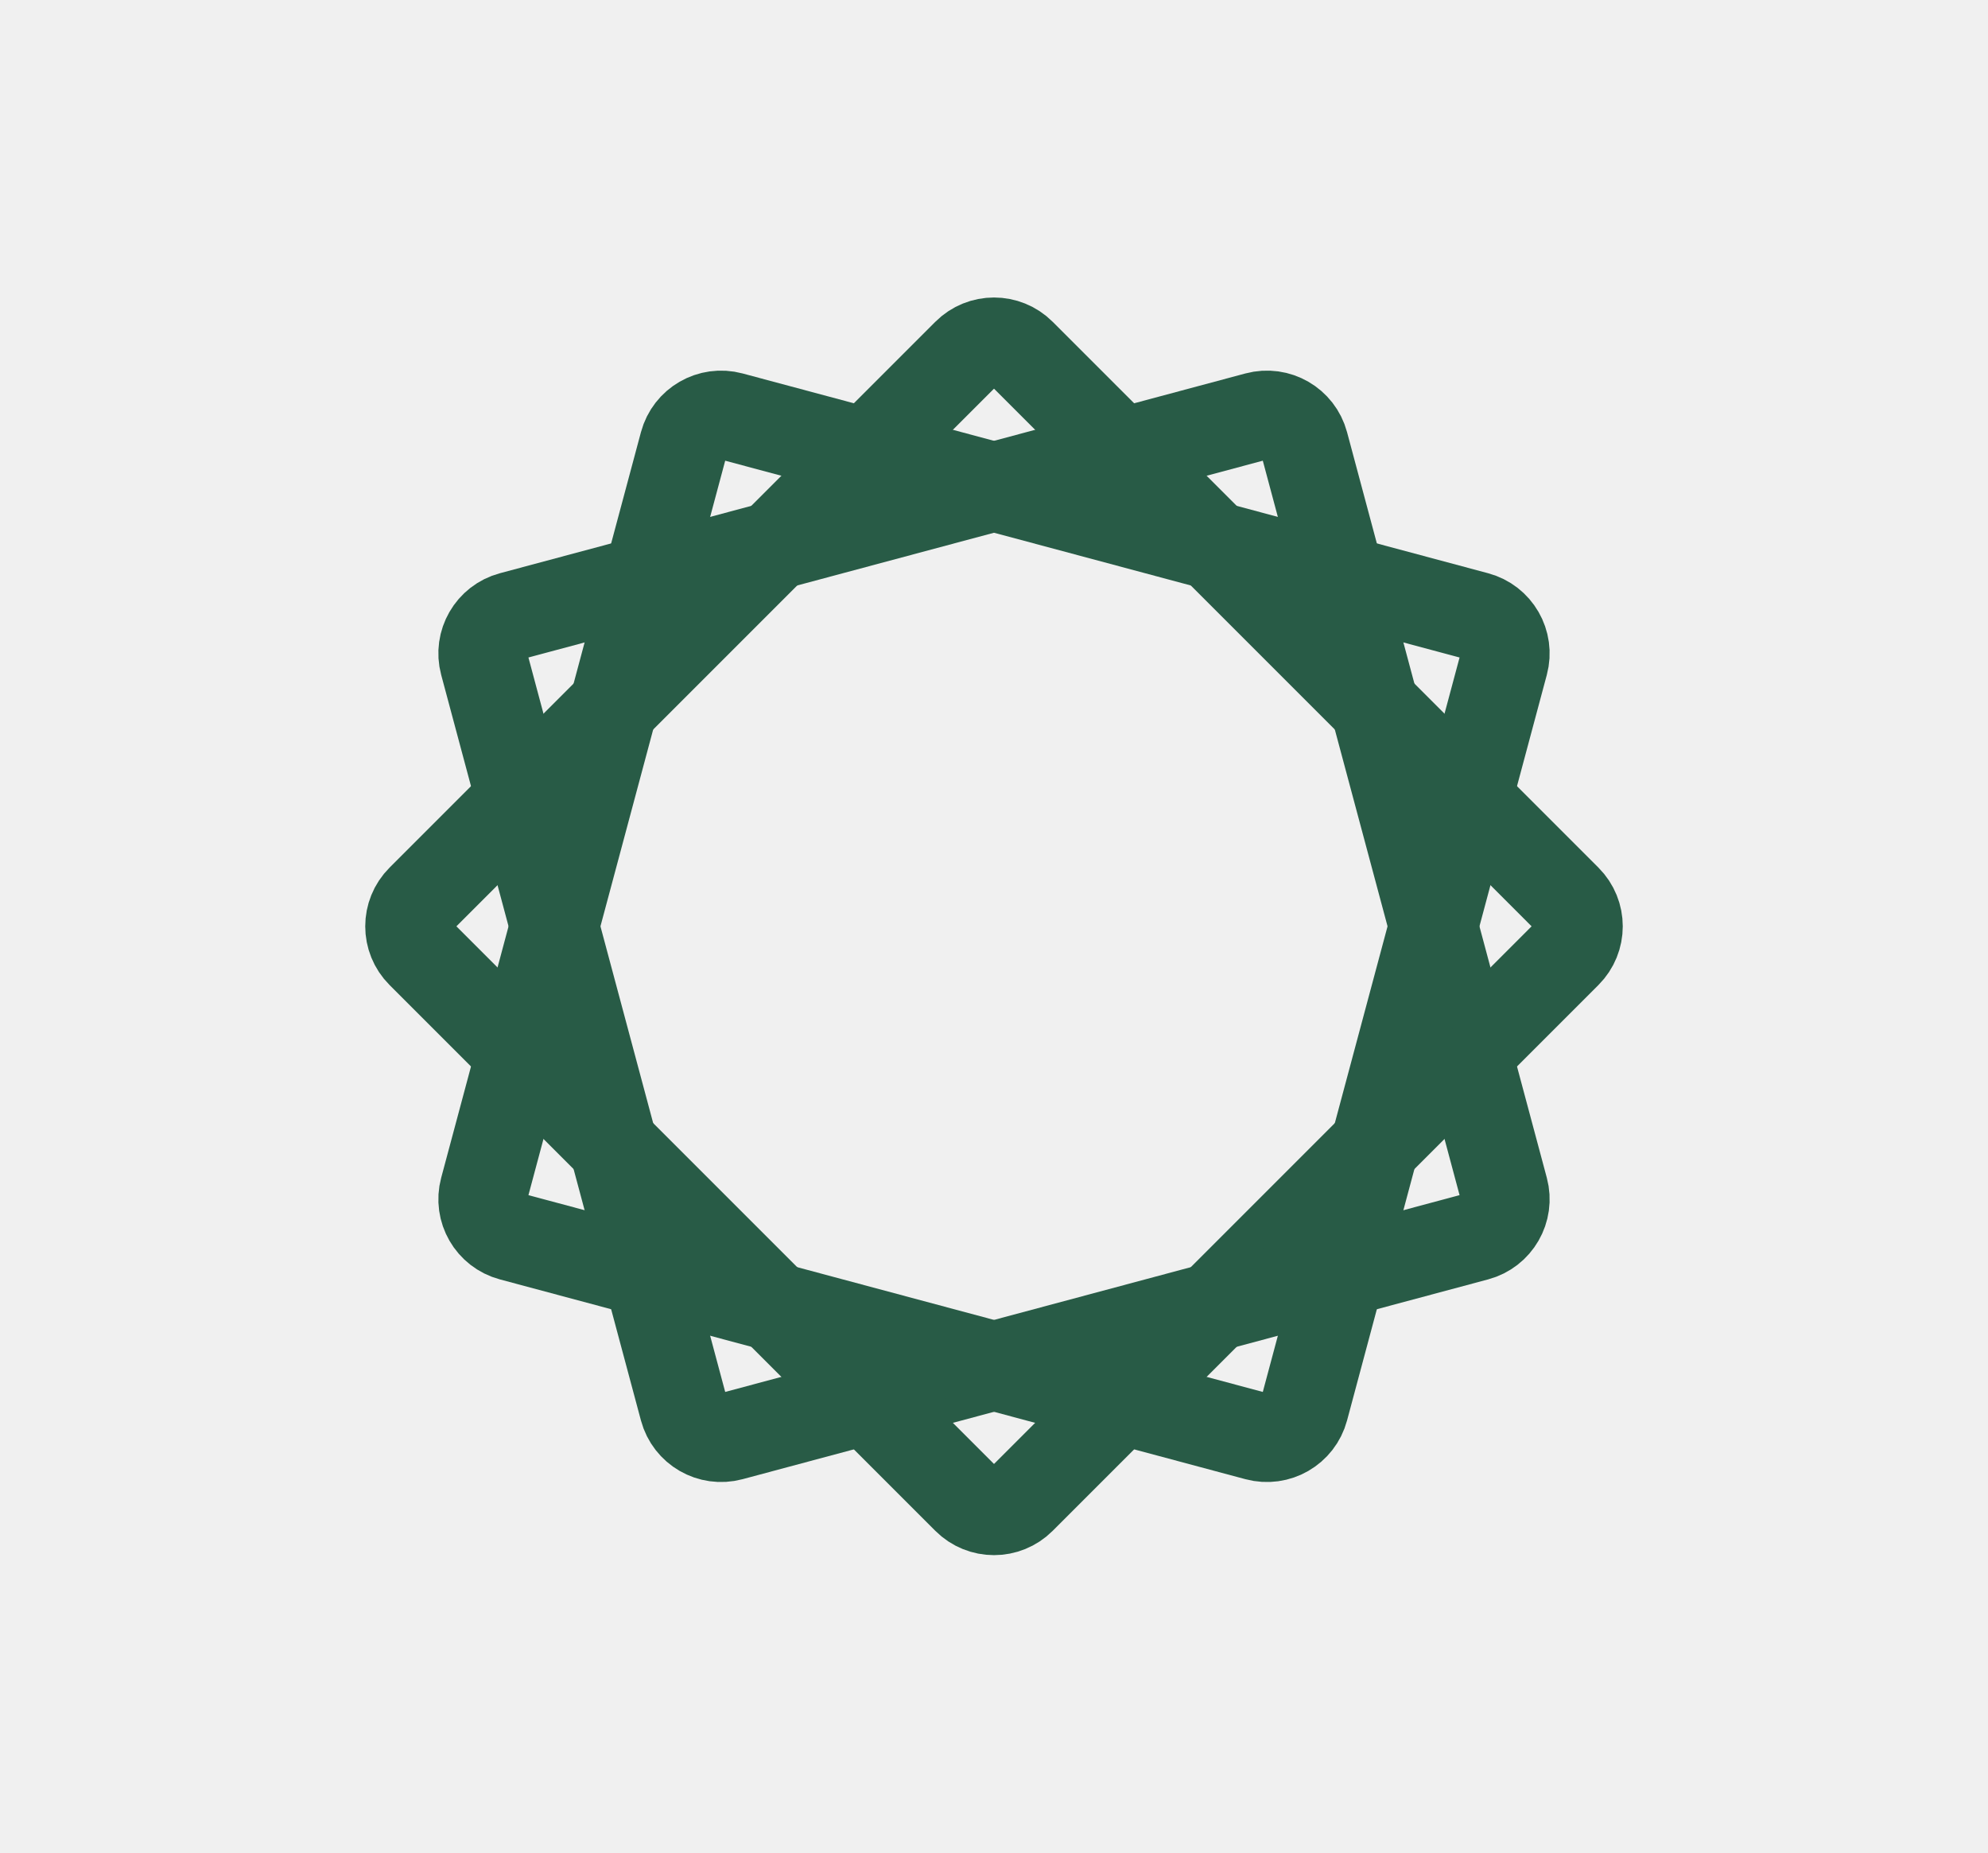
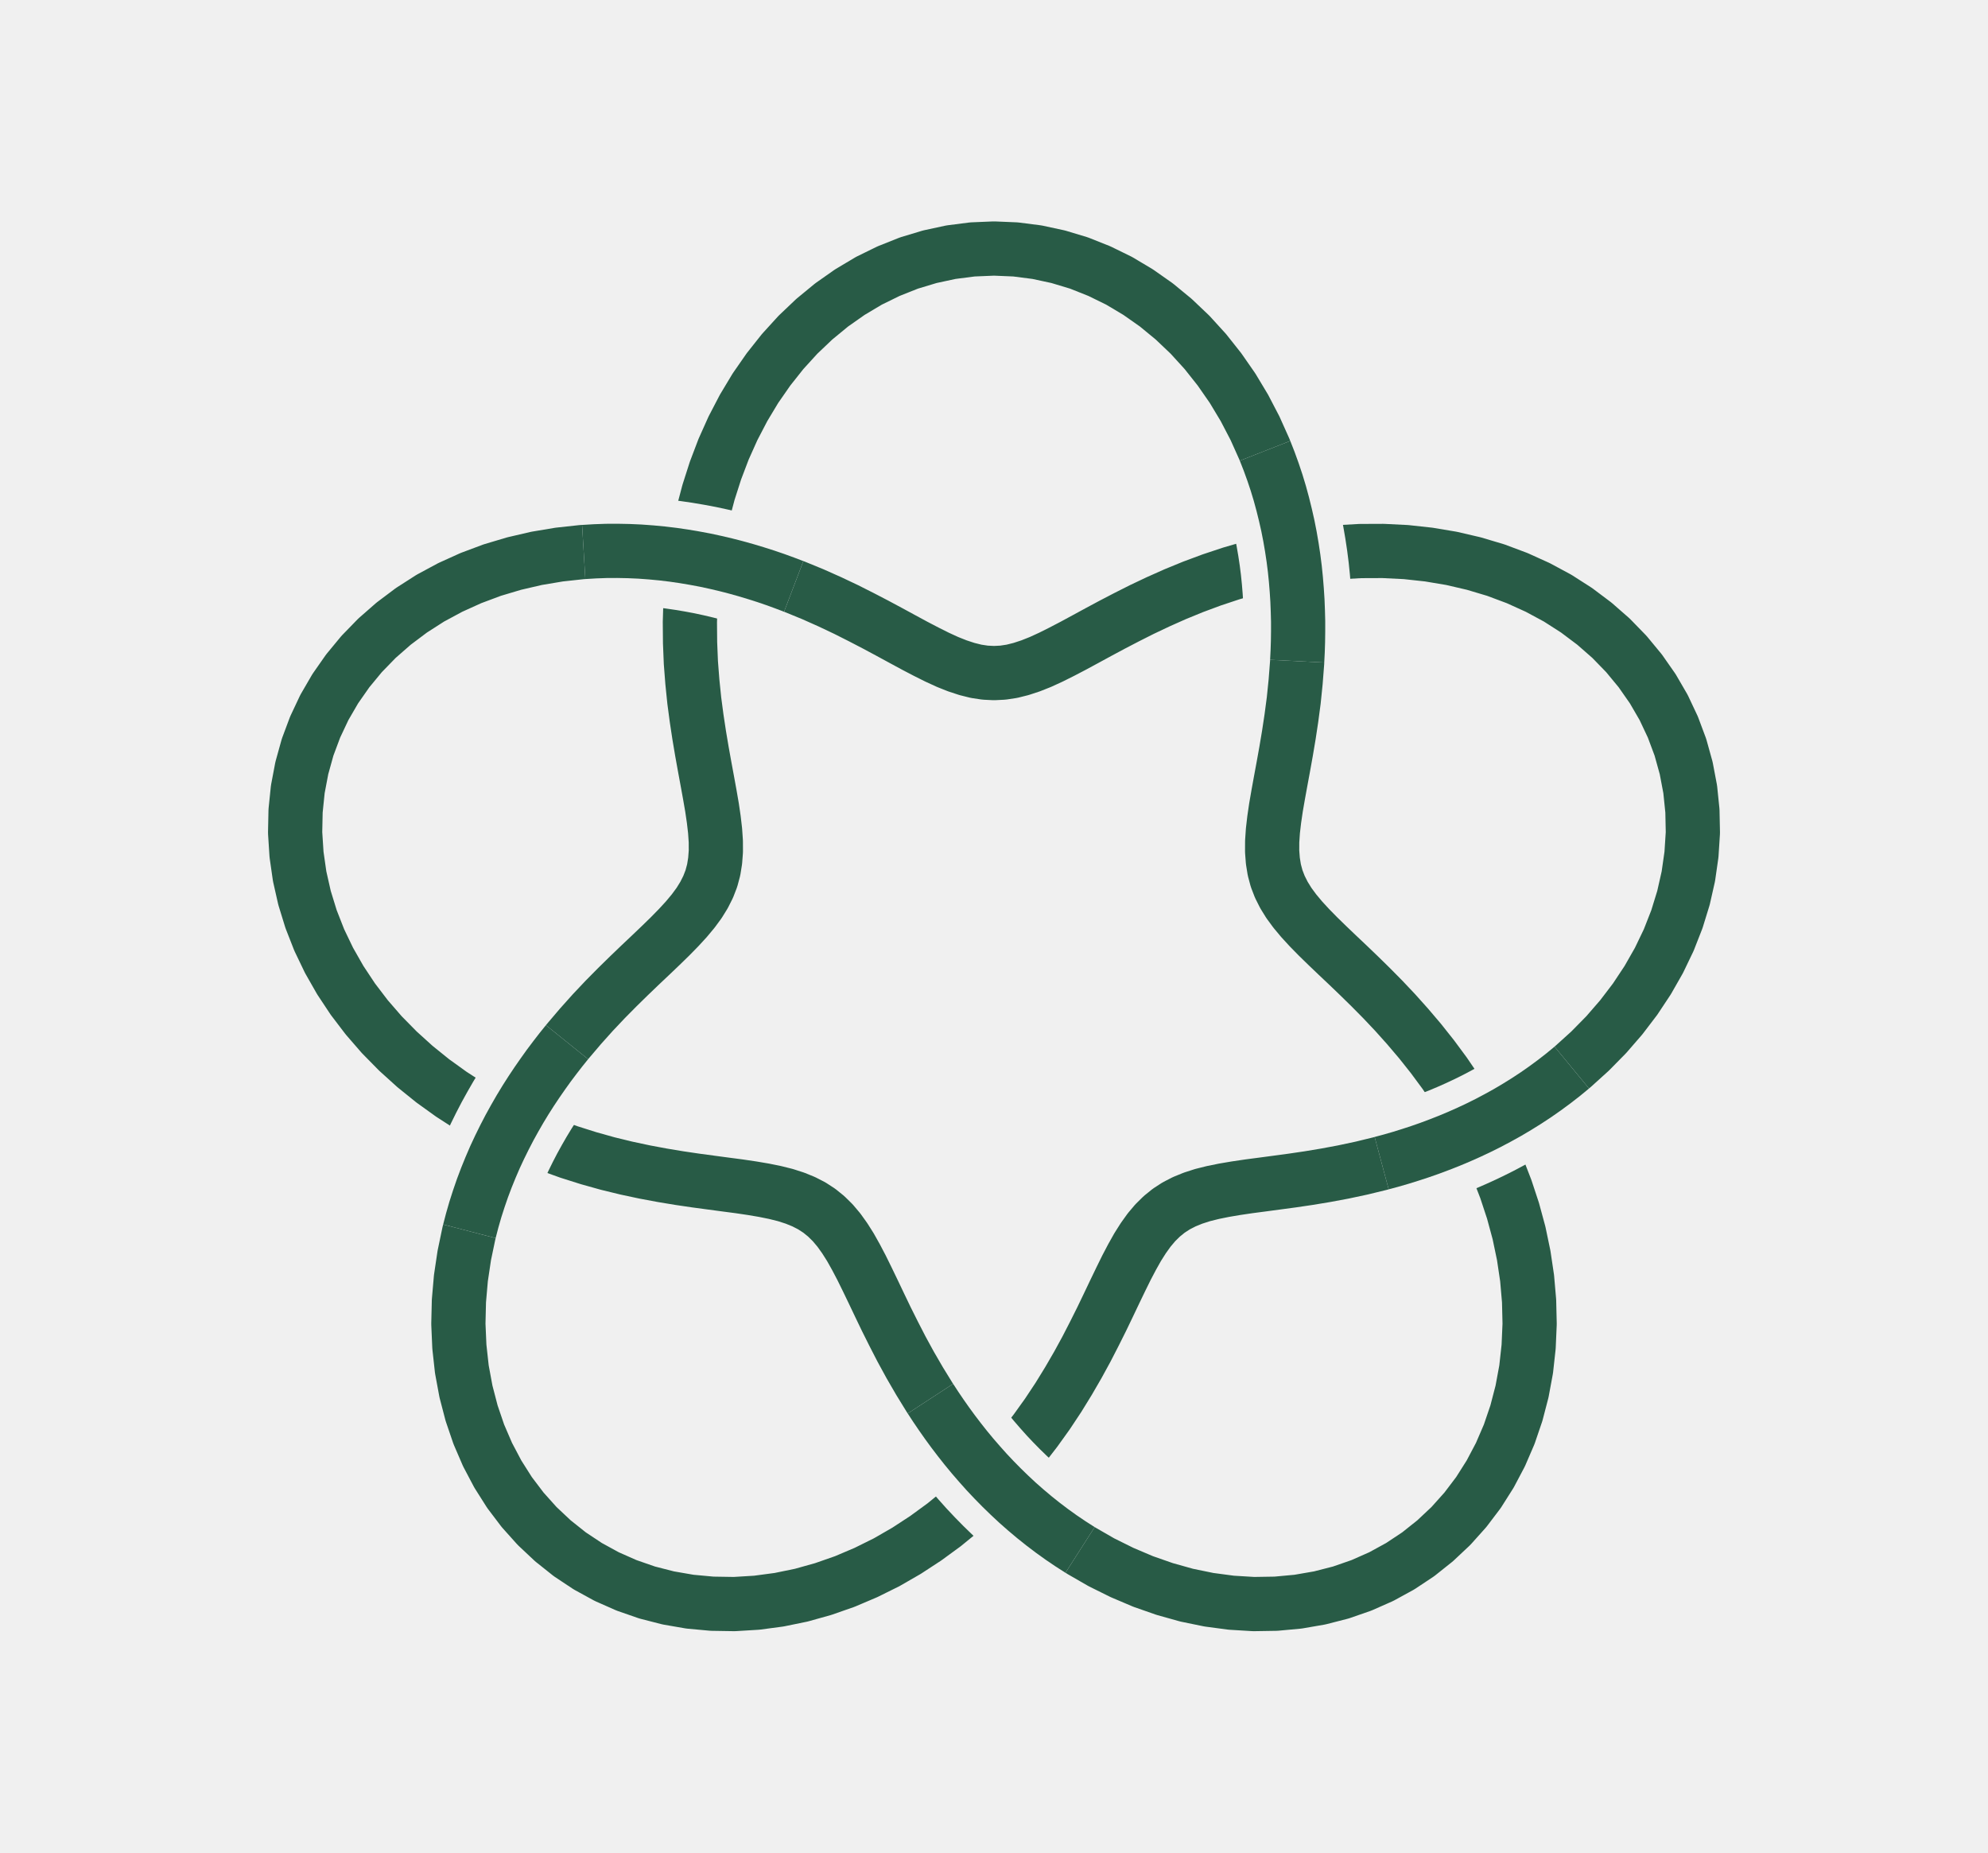
- <svg xmlns="http://www.w3.org/2000/svg" width="440" height="410" viewBox="0 0 48 48" role="img" aria-labelledby="title desc">
-   <g fill="none" stroke="#285b46" stroke-width="2.3" stroke-linecap="round" stroke-linejoin="round">
-     <rect x="13" y="13" width="22" height="22" rx="1" transform="rotate(45 24 24)" />
-     <rect x="13" y="13" width="22" height="22" rx="1" transform="rotate(75 24 24)" />
-     <rect x="13" y="13" width="22" height="22" rx="1" transform="rotate(105 24 24)" />
-   </g>
+ <svg xmlns="http://www.w3.org/2000/svg" width="440" height="410" viewBox="0 0 440 410" role="img" aria-labelledby="problem-woven-5-title problem-woven-5-description">
+   <defs>
+     <mask id="knot-3-crossings" maskUnits="userSpaceOnUse" x="0" y="0" width="440" height="410">
+       <rect width="440" height="410" fill="white" />
+       <path d="M279.99,99.77L280.90,102.09L281.75,104.44L282.54,106.80L283.26,109.18L283.91,111.57L284.50,113.96L285.04,116.35L285.51,118.74L285.92,121.13L286.28,123.52L286.58,125.89L286.82,128.25L287.01,130.59L287.16,132.91L287.25,135.22L287.31,137.49L287.31,139.75L287.28,141.97L287.21,144.16L287.10,146.32" fill="none" stroke="black" stroke-width="24" stroke-linejoin="round" stroke-linecap="butt" />
+       <path d="M239.05,343.01L236.94,341.66L234.87,340.26L232.85,338.81L230.87,337.31L228.94,335.77L227.05,334.18L225.21,332.56L223.43,330.90L221.69,329.21L220.00,327.49L218.36,325.75L216.78,323.98L215.24,322.20L213.76,320.41L212.33,318.60L210.95,316.79L209.62,314.97L208.34,313.15L207.11,311.34L205.93,309.53" fill="none" stroke="black" stroke-width="24" stroke-linejoin="round" stroke-linecap="butt" />
+       <path d="M129.19,122.16L131.69,122.01L134.18,121.92L136.67,121.91L139.16,121.96L141.63,122.07L144.09,122.25L146.53,122.48L148.95,122.77L151.35,123.12L153.72,123.52L156.07,123.96L158.39,124.46L160.68,125.00L162.93,125.58L165.15,126.20L167.34,126.86L169.48,127.54L171.59,128.26L173.65,129.01L175.67,129.78" fill="none" stroke="black" stroke-width="24" stroke-linejoin="round" stroke-linecap="butt" />
+       <path d="M347.88,236.26L345.95,237.85L343.98,239.38L341.97,240.86L339.94,242.28L337.87,243.64L335.78,244.94L333.67,246.19L331.54,247.37L329.39,248.51L327.24,249.58L325.07,250.60L322.91,251.56L320.74,252.47L318.57,253.32L316.41,254.13L314.26,254.88L312.12,255.58L310.00,256.24L307.89,256.85L305.80,257.41" fill="none" stroke="black" stroke-width="24" stroke-linejoin="round" stroke-linecap="butt" />
+       <path d="M103.89,272.49L104.52,270.07L105.21,267.67L105.97,265.30L106.78,262.95L107.65,260.64L108.58,258.35L109.55,256.10L110.58,253.89L111.65,251.72L112.76,249.58L113.92,247.48L115.10,245.43L116.32,243.42L117.57,241.46L118.85,239.54L120.15,237.67L121.46,235.84L122.80,234.06L124.14,232.33L125.50,230.64" fill="none" stroke="black" stroke-width="24" stroke-linejoin="round" stroke-linecap="butt" />
+     </mask>
+   </defs>
+   <path d="M220.00,55.00L224.77,55.20L229.52,55.81L234.21,56.82L238.82,58.21L243.32,60.00L247.69,62.14L251.90,64.65L255.93,67.48L259.77,70.64L263.39,74.08L266.77,77.79L269.91,81.75L272.80,85.91L275.42,90.27L277.77,94.78L279.85,99.42L281.65,104.16L283.19,108.97L284.47,113.81L285.49,118.67L286.28,123.52L286.83,128.32L287.17,133.05L287.31,137.70L287.27,142.23L287.09,146.64L286.76,150.90L286.34,155.01L285.82,158.94L285.25,162.70L284.65,166.27L284.04,169.66L283.45,172.85L282.90,175.87L282.41,178.70L282.02,181.36L281.73,183.86L281.57,186.21L281.56,188.42L281.72,190.51L282.04,192.50L282.55,194.41L283.26,196.25L284.17,198.06L285.27,199.84L286.58,201.62L288.09,203.43L289.79,205.28L291.67,207.20L293.73,209.21L295.95,211.33L298.31,213.56L300.79,215.94L303.38,218.48L306.05,221.18L308.78,224.07L311.53,227.14L314.30,230.40L317.04,233.85L319.74,237.50L322.35,241.34L324.86,245.37L327.24,249.58L329.45,253.96L331.48,258.49L333.29,263.16L334.87,267.95L336.20,272.85L337.24,277.83L337.99,282.86L338.43,287.92L338.55,292.99L338.33,298.03L337.78,303.03L336.87,307.94L335.62,312.74L334.03,317.41L332.09,321.91L329.82,326.21L327.23,330.30L324.32,334.14L321.12,337.71L317.63,340.99L313.89,343.97L309.91,346.61L305.71,348.91L301.32,350.85L296.77,352.43L292.09,353.63L287.29,354.46L282.41,354.91L277.48,354.99L272.53,354.69L267.57,354.03L262.65,353.02L257.79,351.66L253.01,349.99L248.33,348.00L243.77,345.74L239.36,343.20L235.12,340.43L231.04,337.45L227.16,334.28L223.48,330.95L220.00,327.49L216.73,323.93L213.68,320.30L210.83,316.62L208.19,312.94L205.75,309.26L203.51,305.62L201.44,302.05L199.54,298.57L197.80,295.19L196.18,291.95L194.69,288.85L193.29,285.91L191.96,283.15L190.69,280.57L189.44,278.19L188.21,276.00L186.95,274.01L185.66,272.21L184.31,270.61L182.87,269.19L181.34,267.95L179.68,266.87L177.89,265.95L175.95,265.16L173.84,264.48L171.56,263.91L169.10,263.41L166.44,262.96L163.60,262.54L160.56,262.14L157.34,261.71L153.93,261.25L150.34,260.72L146.60,260.10L142.69,259.37L138.66,258.51L134.51,257.50L130.26,256.31L125.93,254.94L121.56,253.37L117.16,251.59L112.76,249.58L108.40,247.34L104.09,244.87L99.88,242.15L95.78,239.20L91.84,236.02L88.07,232.61L84.50,228.98L81.17,225.14L78.10,221.11L75.31,216.90L72.82,212.53L70.66,208.03L68.85,203.41L67.40,198.70L66.32,193.92L65.63,189.10L65.32,184.27L65.42,179.45L65.91,174.68L66.80,169.98L68.08,165.37L69.75,160.90L71.79,156.57L74.20,152.42L76.96,148.47L80.04,144.74L83.43,141.25L87.12,138.02L91.06,135.06L95.24,132.38L99.64,130.01L104.21,127.94L108.94,126.17L113.80,124.72L118.75,123.57L123.77,122.73L128.82,122.18L133.89,121.93L138.94,121.95L143.94,122.23L148.88,122.76L153.72,123.52L158.46,124.47L163.07,125.62L167.53,126.92L171.83,128.35L175.97,129.89L179.92,131.51L183.69,133.19L187.28,134.89L190.67,136.60L193.88,138.27L196.92,139.90L199.77,141.45L202.47,142.91L205.02,144.24L207.42,145.44L209.71,146.49L211.90,147.36L214.00,148.05L216.04,148.56L218.03,148.86L220.00,148.96L221.97,148.86L223.96,148.56L226.00,148.05L228.10,147.36L230.29,146.49L232.58,145.44L234.98,144.24L237.53,142.91L240.23,141.45L243.08,139.90L246.12,138.27L249.33,136.60L252.72,134.89L256.31,133.19L260.08,131.51L264.03,129.89L268.17,128.35L272.47,126.92L276.93,125.62L281.54,124.47L286.28,123.52L291.12,122.76L296.06,122.23L301.06,121.95L306.11,121.93L311.18,122.18L316.23,122.73L321.25,123.57L326.20,124.72L331.06,126.17L335.79,127.94L340.36,130.01L344.76,132.38L348.94,135.06L352.88,138.02L356.57,141.25L359.96,144.74L363.04,148.47L365.80,152.42L368.21,156.57L370.25,160.90L371.92,165.37L373.20,169.98L374.09,174.68L374.58,179.45L374.68,184.27L374.37,189.10L373.68,193.92L372.60,198.70L371.15,203.41L369.34,208.03L367.18,212.53L364.69,216.90L361.90,221.11L358.83,225.14L355.50,228.98L351.93,232.61L348.16,236.02L344.22,239.20L340.12,242.15L335.91,244.87L331.60,247.34L327.24,249.58L322.84,251.59L318.44,253.37L314.07,254.94L309.74,256.31L305.49,257.50L301.34,258.51L297.31,259.37L293.40,260.10L289.66,260.72L286.07,261.25L282.66,261.71L279.44,262.14L276.40,262.54L273.56,262.96L270.90,263.41L268.44,263.91L266.16,264.48L264.05,265.16L262.11,265.95L260.32,266.87L258.66,267.95L257.13,269.19L255.69,270.61L254.34,272.21L253.05,274.01L251.79,276.00L250.56,278.19L249.31,280.57L248.04,283.15L246.71,285.91L245.31,288.85L243.82,291.95L242.20,295.19L240.46,298.57L238.56,302.05L236.49,305.62L234.25,309.26L231.81,312.94L229.17,316.62L226.32,320.30L223.27,323.93L220.00,327.49L216.52,330.95L212.84,334.28L208.96,337.45L204.88,340.43L200.64,343.20L196.23,345.74L191.67,348.00L186.99,349.99L182.21,351.66L177.35,353.02L172.43,354.03L167.47,354.69L162.52,354.99L157.59,354.91L152.71,354.46L147.91,353.63L143.23,352.43L138.68,350.85L134.29,348.91L130.09,346.61L126.11,343.97L122.37,340.99L118.88,337.71L115.68,334.14L112.77,330.30L110.18,326.21L107.91,321.91L105.97,317.41L104.38,312.74L103.13,307.94L102.22,303.03L101.67,298.03L101.45,292.99L101.57,287.92L102.01,282.86L102.76,277.83L103.80,272.85L105.13,267.95L106.71,263.16L108.52,258.49L110.55,253.96L112.76,249.58L115.14,245.37L117.65,241.34L120.26,237.50L122.96,233.85L125.70,230.40L128.47,227.14L131.22,224.07L133.95,221.18L136.62,218.48L139.21,215.94L141.69,213.56L144.05,211.33L146.27,209.21L148.33,207.20L150.21,205.28L151.91,203.43L153.42,201.62L154.73,199.84L155.83,198.06L156.74,196.25L157.45,194.41L157.96,192.50L158.28,190.51L158.44,188.42L158.43,186.21L158.27,183.86L157.98,181.36L157.59,178.70L157.10,175.87L156.55,172.85L155.96,169.66L155.35,166.27L154.75,162.70L154.18,158.94L153.66,155.01L153.24,150.90L152.91,146.64L152.73,142.23L152.69,137.70L152.83,133.05L153.17,128.32L153.72,123.52L154.51,118.67L155.53,113.81L156.81,108.97L158.35,104.16L160.15,99.42L162.23,94.78L164.58,90.27L167.20,85.91L170.09,81.75L173.23,77.79L176.61,74.08L180.23,70.64L184.07,67.48L188.10,64.65L192.31,62.14L196.68,60.00L201.18,58.21L205.79,56.82L210.48,55.81L215.23,55.20Z" fill="none" stroke="#285b46" stroke-width="12" stroke-linejoin="round" stroke-linecap="round" mask="url(#knot-3-crossings)" />
+   <path d="M279.99,99.77L280.90,102.09L281.75,104.44L282.54,106.80L283.26,109.18L283.91,111.57L284.50,113.96L285.04,116.35L285.51,118.74L285.92,121.13L286.28,123.52L286.58,125.89L286.82,128.25L287.01,130.59L287.16,132.91L287.25,135.22L287.31,137.49L287.31,139.75L287.28,141.97L287.21,144.16L287.10,146.32" fill="none" stroke="#285b46" stroke-width="12" stroke-linejoin="round" stroke-linecap="butt" />
+   <path d="M239.05,343.01L236.94,341.66L234.87,340.26L232.85,338.81L230.87,337.31L228.94,335.77L227.05,334.18L225.21,332.56L223.43,330.90L221.69,329.21L220.00,327.49L218.36,325.75L216.78,323.98L215.24,322.20L213.76,320.41L212.33,318.60L210.95,316.79L209.62,314.97L208.34,313.15L207.11,311.34L205.93,309.53" fill="none" stroke="#285b46" stroke-width="12" stroke-linejoin="round" stroke-linecap="butt" />
+   <path d="M129.19,122.16L131.69,122.01L134.18,121.92L136.67,121.91L139.16,121.96L141.63,122.07L144.09,122.25L146.53,122.48L148.95,122.77L151.35,123.12L153.72,123.52L156.07,123.96L158.39,124.46L160.68,125.00L162.93,125.58L165.15,126.20L167.34,126.86L169.48,127.54L171.59,128.26L173.65,129.01L175.67,129.78" fill="none" stroke="#285b46" stroke-width="12" stroke-linejoin="round" stroke-linecap="butt" />
+   <path d="M347.88,236.26L345.95,237.85L343.98,239.38L341.97,240.86L339.94,242.28L337.87,243.64L335.78,244.94L333.67,246.19L331.54,247.37L329.39,248.51L327.24,249.58L325.07,250.60L322.91,251.56L320.74,252.47L318.57,253.32L316.41,254.13L314.26,254.88L312.12,255.58L310.00,256.24L307.89,256.85L305.80,257.41" fill="none" stroke="#285b46" stroke-width="12" stroke-linejoin="round" stroke-linecap="butt" />
+   <path d="M103.89,272.49L104.52,270.07L105.21,267.67L105.97,265.30L106.78,262.95L107.65,260.64L108.58,258.35L109.55,256.10L110.58,253.89L111.65,251.72L112.76,249.58L113.92,247.48L115.10,245.43L116.32,243.42L117.57,241.46L118.85,239.54L120.15,237.67L121.46,235.84L122.80,234.06L124.14,232.33L125.50,230.64" fill="none" stroke="#285b46" stroke-width="12" stroke-linejoin="round" stroke-linecap="butt" />
</svg>
